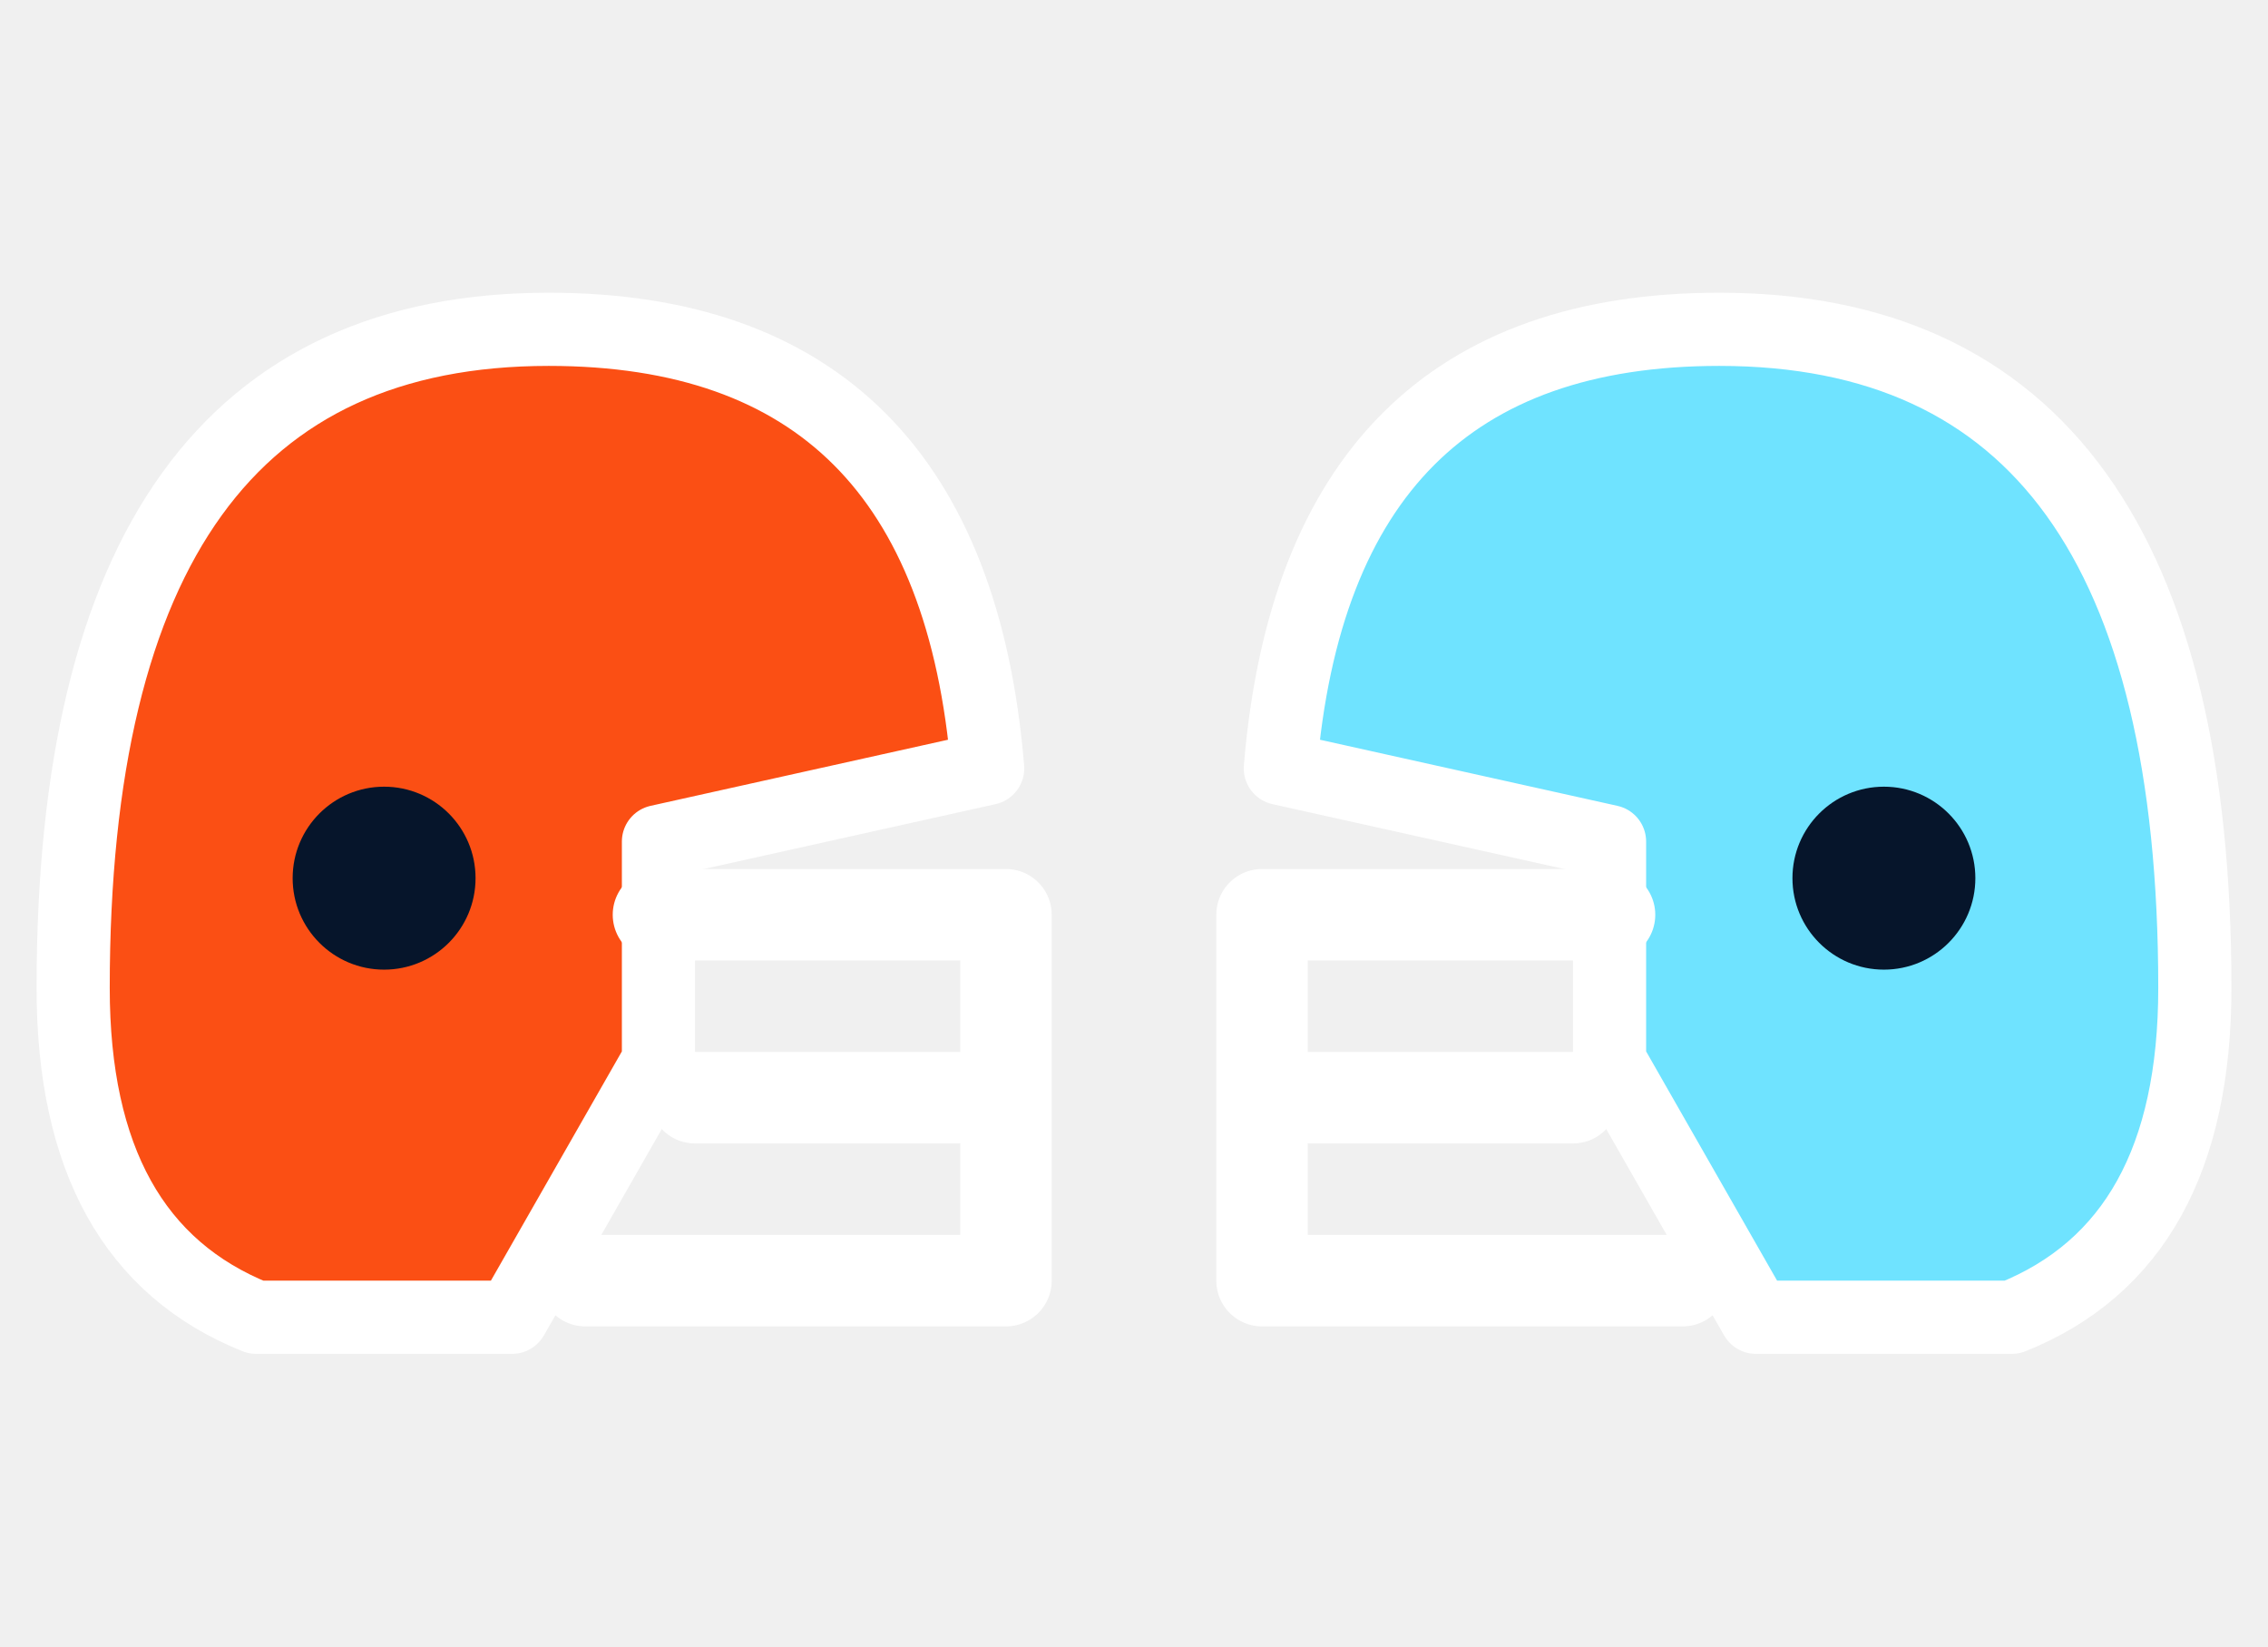
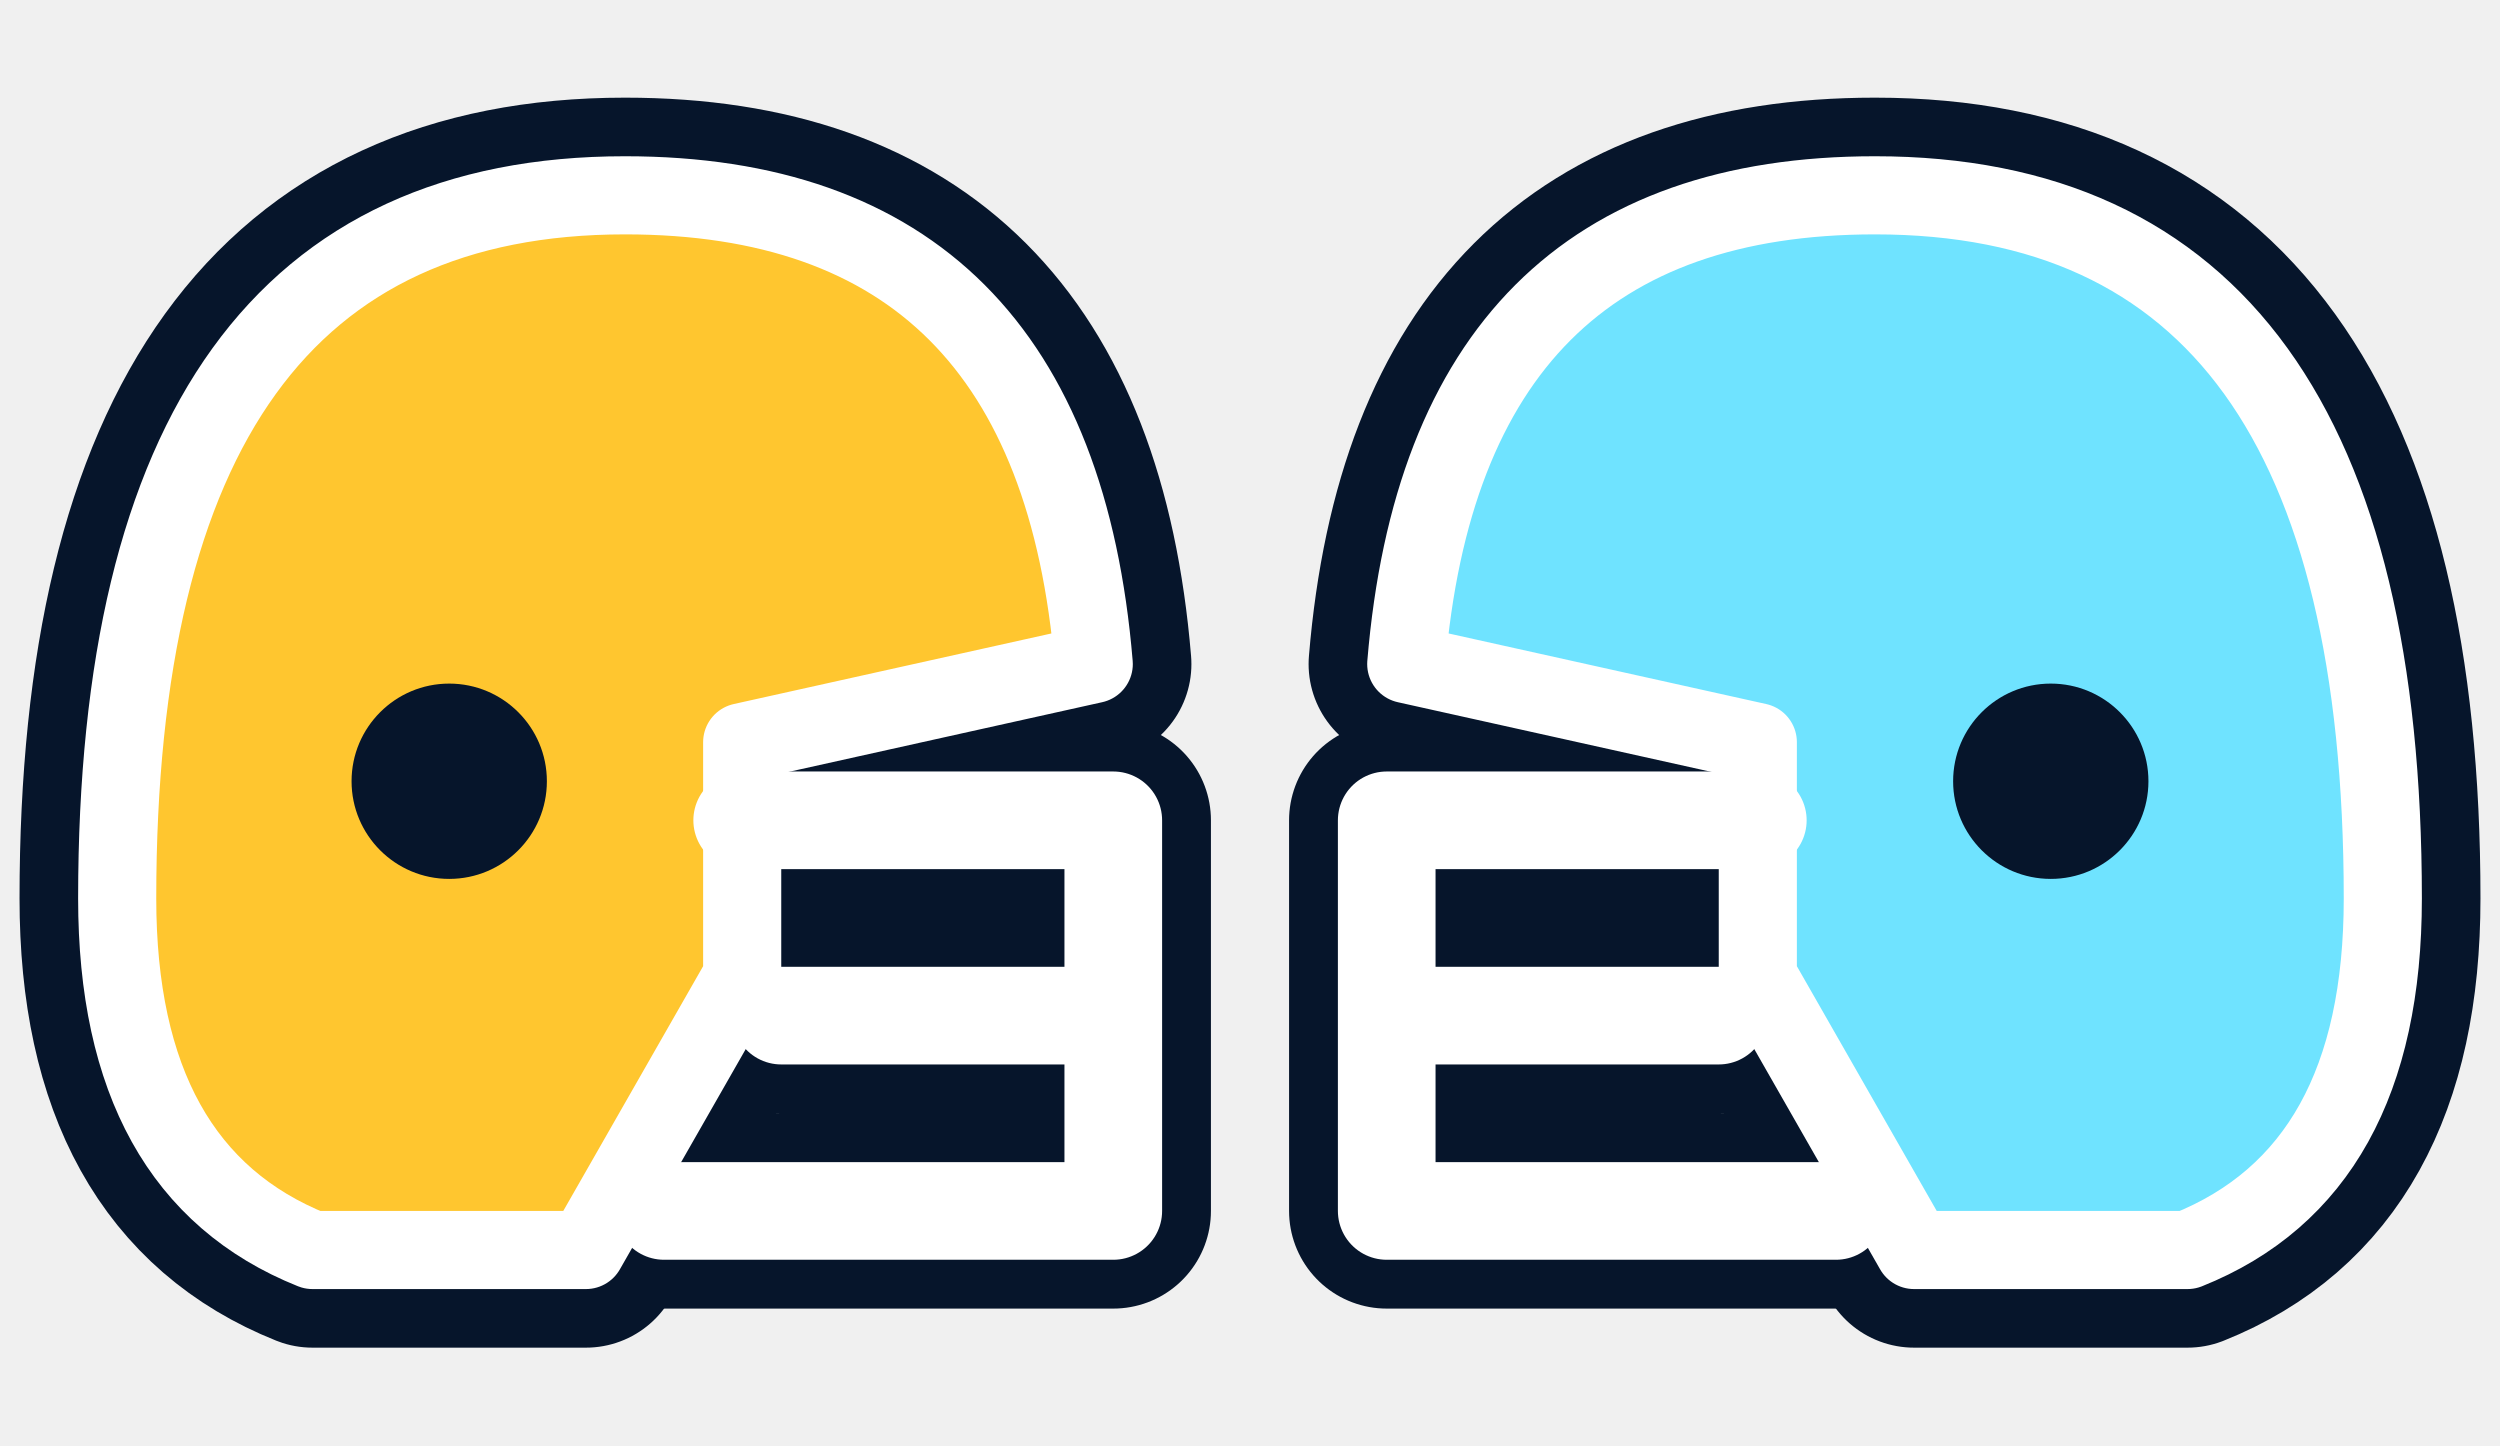
- <svg xmlns="http://www.w3.org/2000/svg" viewBox="0 0 124 90">
-   <path d="M4 54Q4 18 30 18Q52 18 54 42L36 46V58L28 72H14Q4 68 4 54Z" fill="#FB4F14" stroke="#ffffff" stroke-width="4" stroke-linejoin="round" />
+ <svg xmlns="http://www.w3.org/2000/svg" viewBox="-2 8 128 74">
+   <g fill="none" stroke="#06152b" stroke-linecap="round" stroke-linejoin="round">
+     <path d="M4 54Q4 18 30 18Q52 18 54 42L36 46V58L28 72H14Q4 68 4 54Z" stroke-width="10" />
+     <path d="M36 50H55V70H32M38 60H55" stroke-width="10" />
+   </g>
+   <path d="M4 54Q4 18 30 18Q52 18 54 42L36 46V58L28 72H14Q4 68 4 54Z" fill="#ffc62f" stroke="#ffffff" stroke-width="4" stroke-linejoin="round" />
  <path d="M36 50H55V70H32M38 60H55" fill="none" stroke="#ffffff" stroke-width="5" stroke-linecap="round" stroke-linejoin="round" />
  <circle cx="21" cy="48" r="5" fill="#06152b" />
  <g transform="translate(124 0) scale(-1 1)">
+     <g fill="none" stroke="#06152b" stroke-linecap="round" stroke-linejoin="round">
+       <path d="M4 54Q4 18 30 18Q52 18 54 42L36 46V58L28 72H14Q4 68 4 54Z" stroke-width="10" />
+       <path d="M36 50H55V70H32M38 60H55" stroke-width="10" />
+     </g>
    <path d="M4 54Q4 18 30 18Q52 18 54 42L36 46V58L28 72H14Q4 68 4 54Z" fill="#6fe3ff" stroke="#ffffff" stroke-width="4" stroke-linejoin="round" />
    <path d="M36 50H55V70H32M38 60H55" fill="none" stroke="#ffffff" stroke-width="5" stroke-linecap="round" stroke-linejoin="round" />
    <circle cx="21" cy="48" r="5" fill="#06152b" />
  </g>
</svg>
